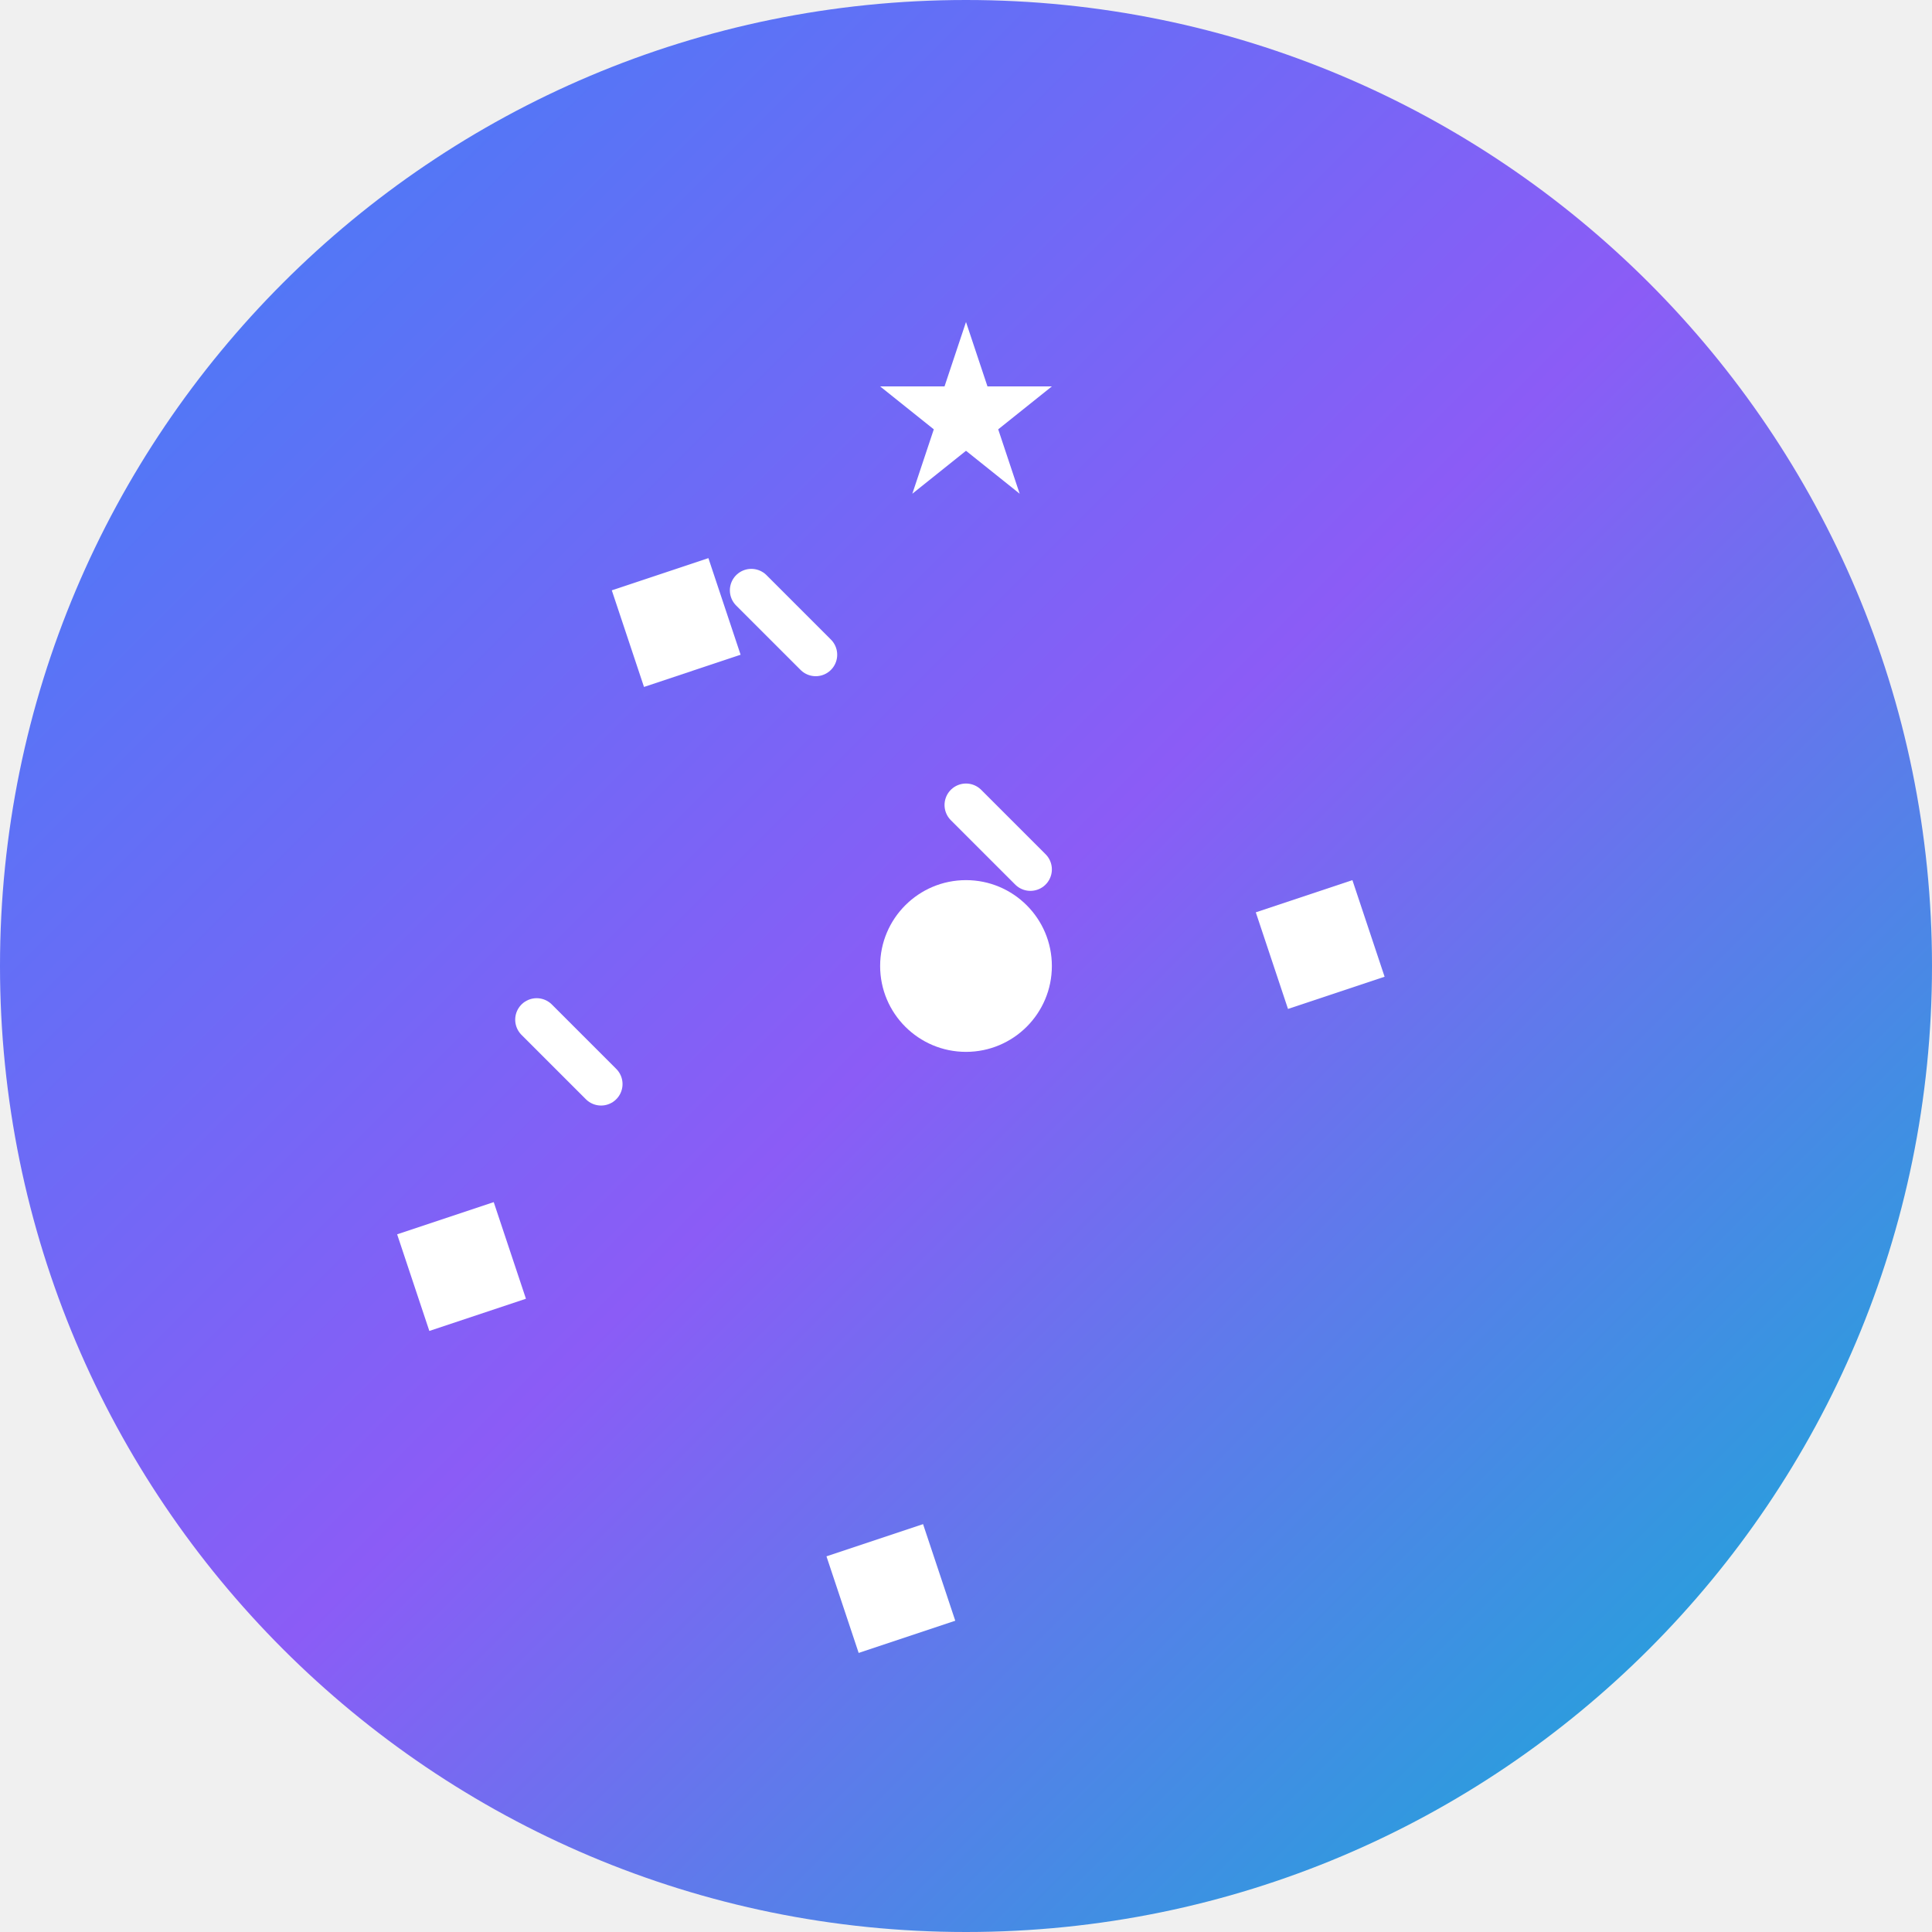
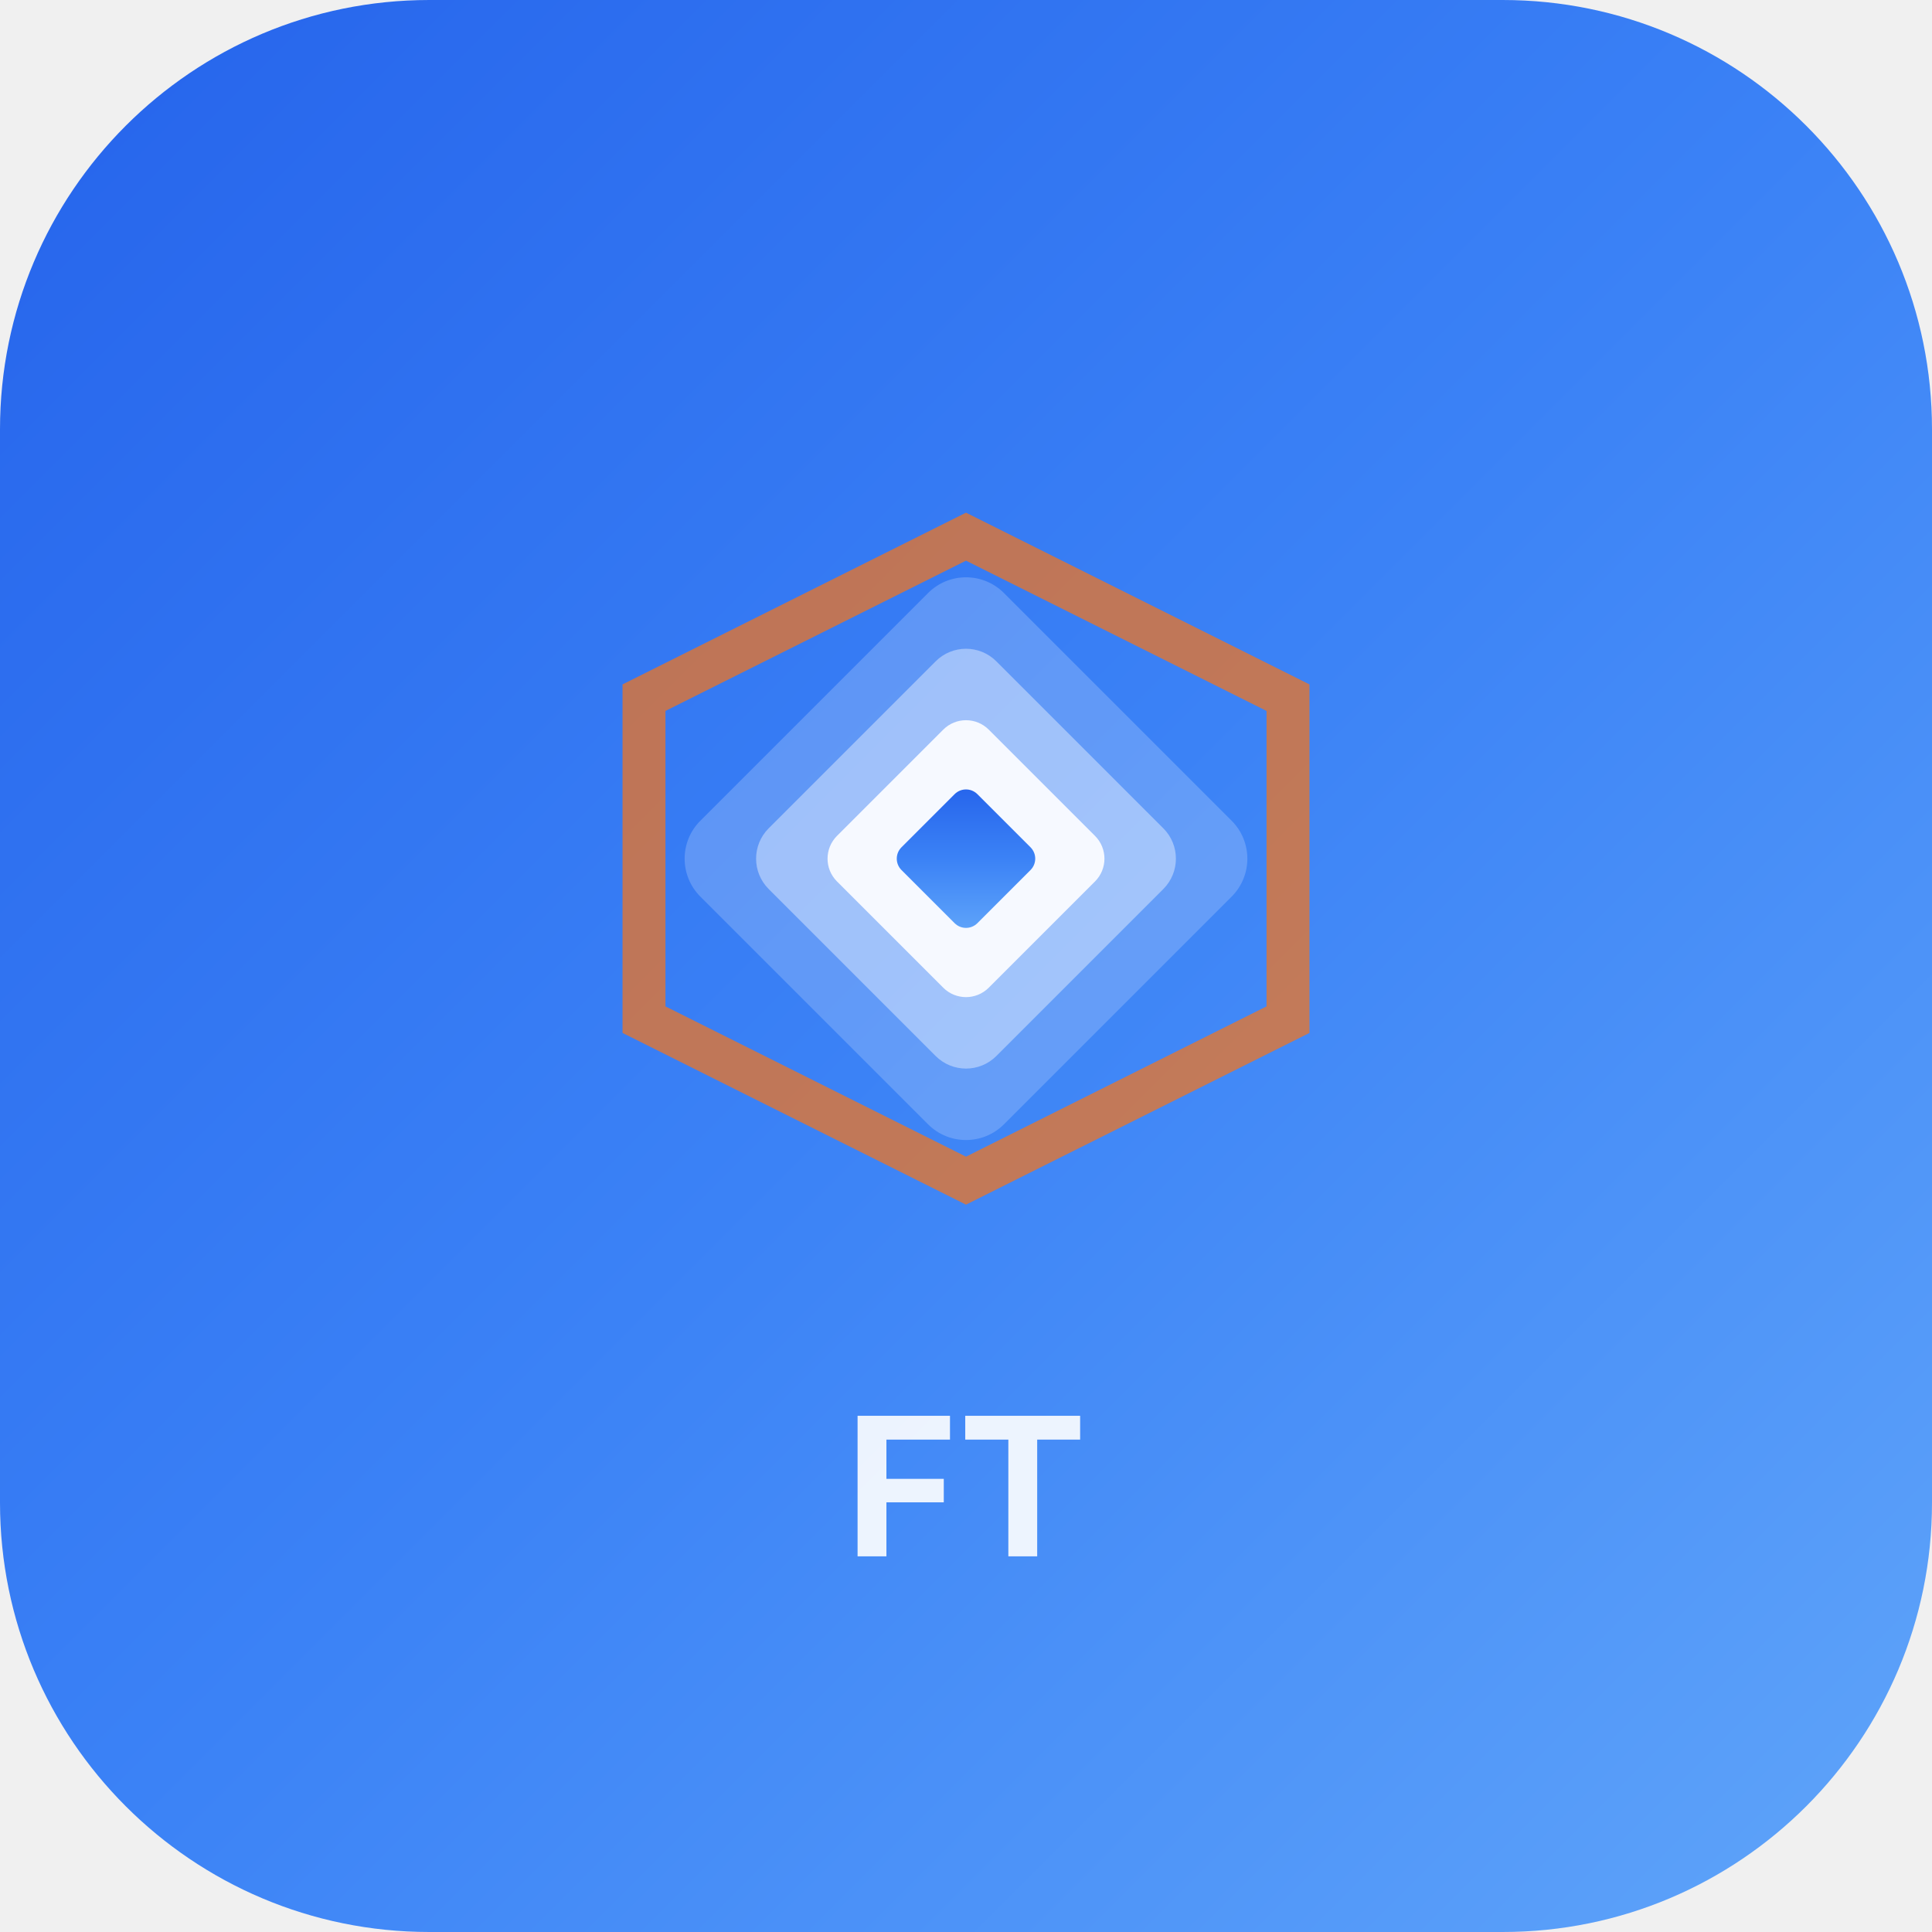
<svg xmlns="http://www.w3.org/2000/svg" width="180" height="180" viewBox="0 0 180 180" fill="none">
-   <circle cx="90" cy="90" r="90" fill="url(#gradient)" />
-   <path d="M60 40l-3 9 9 3-9 3 3 9 9-3-3-9-9-3z" fill="white" />
-   <path d="M120 70l-3 9 9 3-9 3 3 9 9-3-3-9-9-3z" fill="white" />
-   <path d="M40 100l-3 9 9 3-9 3 3 9 9-3-3-9-9-3z" fill="white" />
-   <path d="M80 130l-3 9 9 3-9 3 3 9 9-3-3-9-9-3z" fill="white" />
-   <path d="M70 55l6 6M90 75l6 6M50 95l6 6" stroke="white" stroke-width="4" stroke-linecap="round" />
-   <circle cx="90" cy="90" r="8" fill="white" />
-   <path d="M90 30l2 6h6l-5 4 2 6-5-4-5 4 2-6-5-4h6z" fill="white" />
  <defs>
-     <linearGradient id="gradient" x1="0%" y1="0%" x2="100%" y2="100%">
-       <stop offset="0%" style="stop-color:#3B82F6;stop-opacity:1" />
-       <stop offset="50%" style="stop-color:#8B5CF6;stop-opacity:1" />
-       <stop offset="100%" style="stop-color:#06B6D4;stop-opacity:1" />
+     <linearGradient id="appleGradient" x1="0%" y1="0%" x2="100%" y2="100%">
+       <stop offset="0%" style="stop-color:#2563EB;stop-opacity:1" />
+       <stop offset="50%" style="stop-color:#3B82F6;stop-opacity:1" />
+       <stop offset="100%" style="stop-color:#60A5FA;stop-opacity:1" />
    </linearGradient>
  </defs>
+   <rect x="0" y="0" width="180" height="180" rx="40" fill="url(#appleGradient)" />
+   <path d="M90 50 L120 65 L120 95 L90 110 L60 95 L60 65 Z" fill="none" stroke="#F97316" stroke-width="4" opacity="0.7" />
+   <g transform="translate(90, 80) rotate(45)">
+     <rect x="-20" y="-20" width="40" height="40" rx="5" fill="#FFFFFF" opacity="0.2" />
+     <rect x="-15" y="-15" width="30" height="30" rx="4" fill="#FFFFFF" opacity="0.4" />
+     <rect x="-10" y="-10" width="20" height="20" rx="3" fill="#FFFFFF" opacity="0.9" />
+     <rect x="-5" y="-5" width="10" height="10" rx="1.5" fill="url(#appleGradient)" />
+   </g>
+   <text x="90" y="145" font-family="system-ui, -apple-system, 'Segoe UI', sans-serif" font-size="18" font-weight="700" fill="#FFFFFF" text-anchor="middle" opacity="0.9">
+     FT
+   </text>
</svg>
